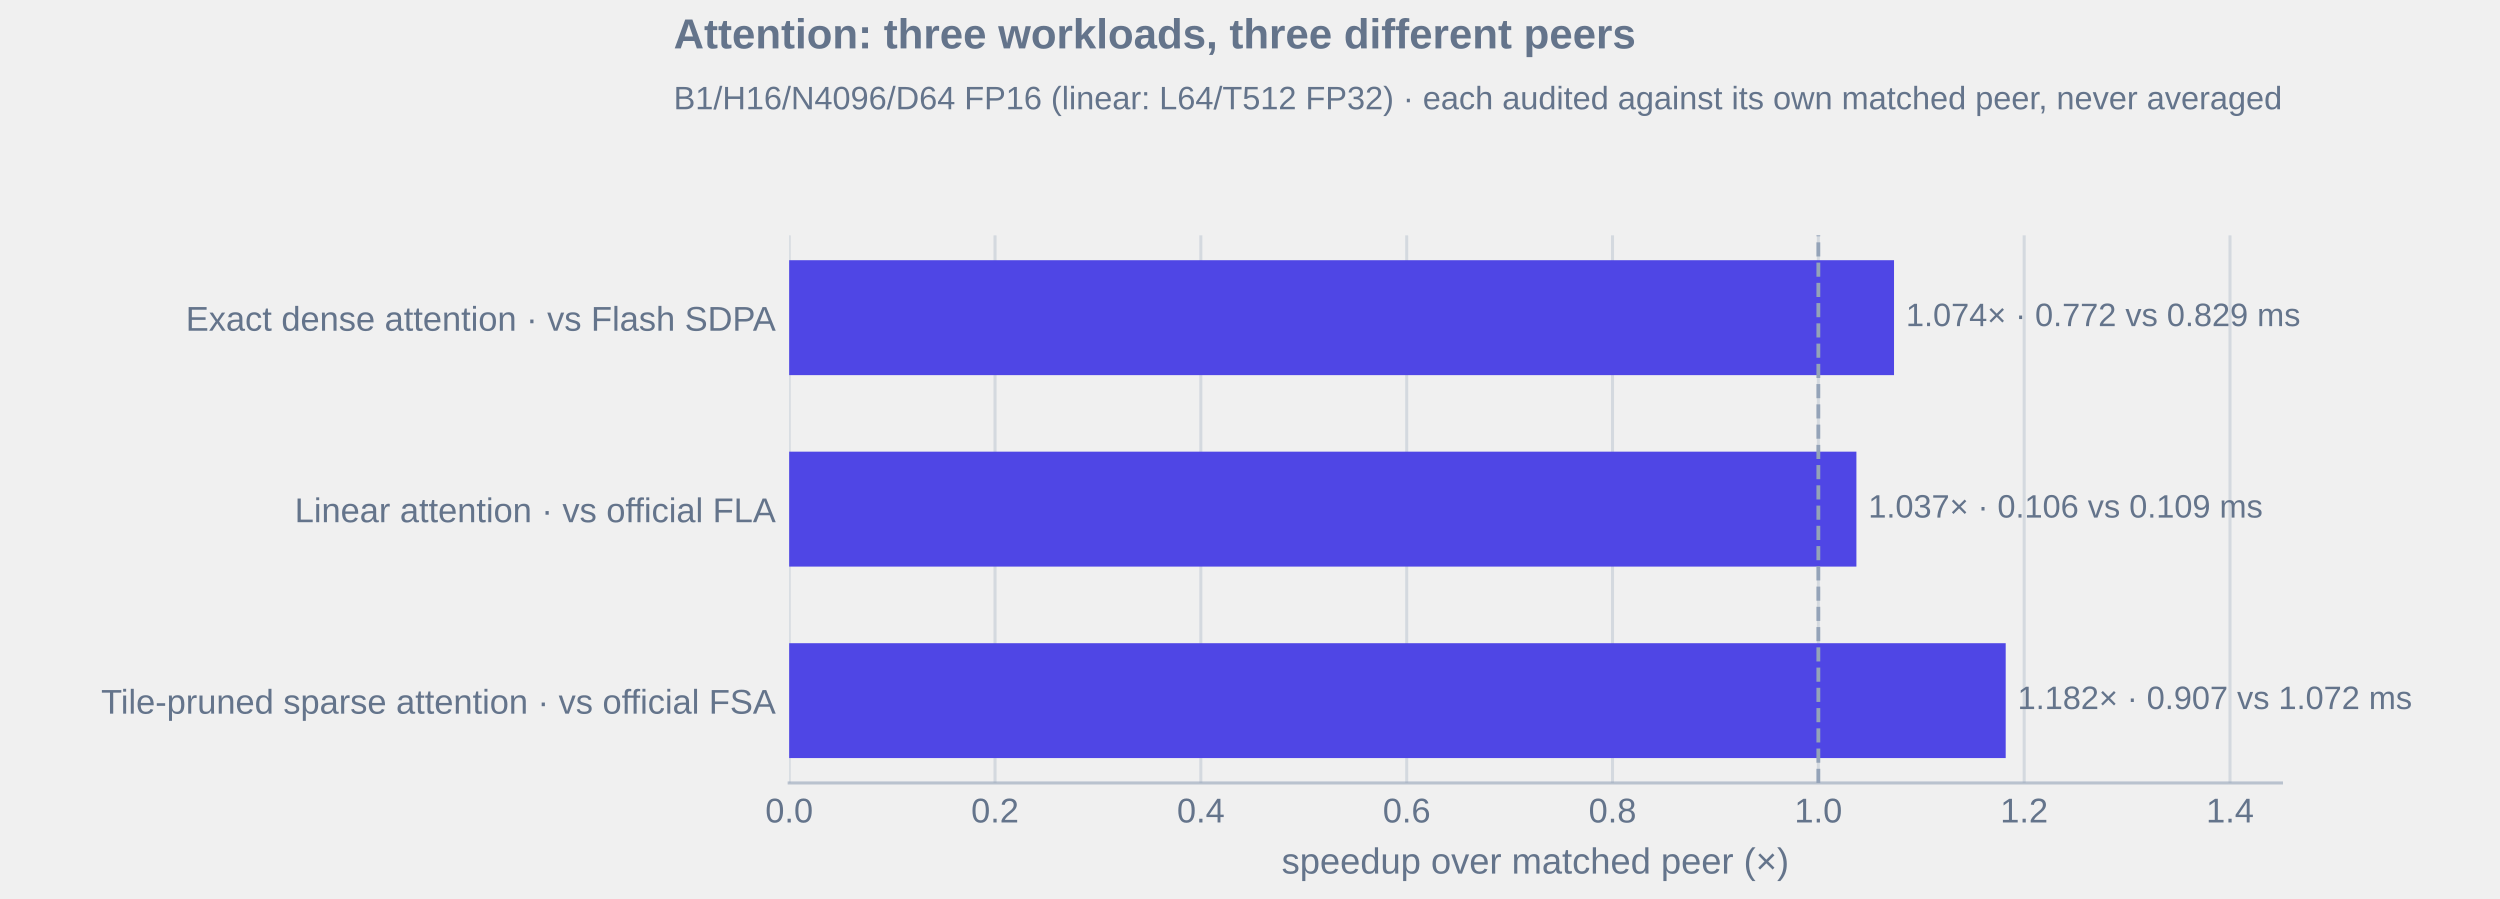
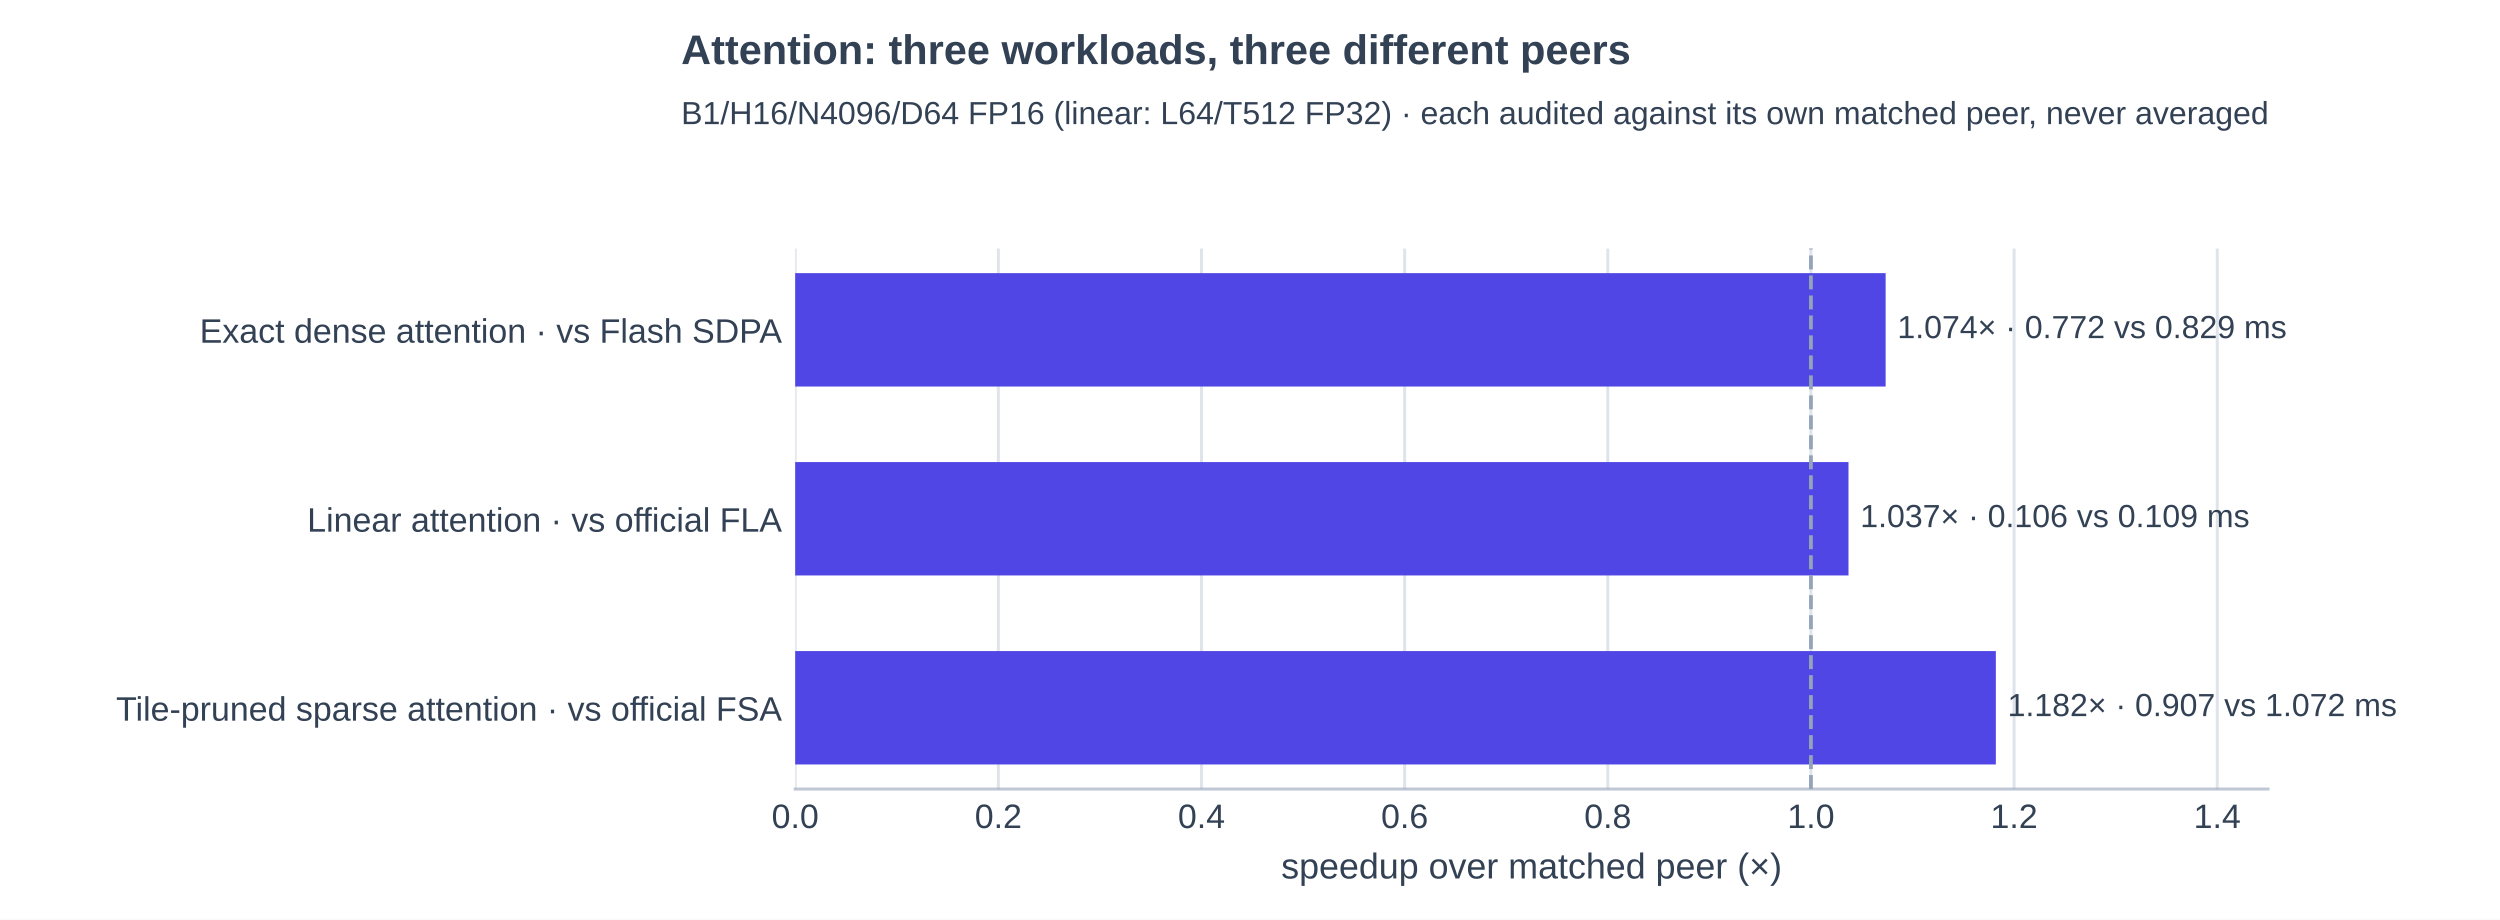
- <svg xmlns="http://www.w3.org/2000/svg" width="654.359pt" height="235.253pt" viewBox="0 0 654.359 235.253" version="1.1">
+ <svg xmlns="http://www.w3.org/2000/svg" width="662.999pt" height="243.893pt" viewBox="0 0 662.999 243.893" version="1.1">
  <defs>
    <style type="text/css">*{stroke-linejoin: round; stroke-linecap: butt}</style>
  </defs>
  <g id="figure_1">
    <g id="patch_1">
-       <path d="M 0 235.253  L 654.359 235.253  L 654.359 -0  L 0 -0  L 0 235.253  z " style="fill: none" />
+       <path d="M 0 243.893 L 662.999 243.893 L 662.999 0 L 0 0 z " style="fill: #ffffff" />
    </g>
    <g id="axes_1">
      <g id="patch_2">
-         <path d="M 206.561 204.933  L 597.161 204.933  L 597.161 61.595  L 206.561 61.595  L 206.561 204.933  z " style="fill: none" />
+         <path d="M 210.881 209.253 L 601.481 209.253 L 601.481 65.915 L 210.881 65.915 z " style="fill: #ffffff" />
      </g>
      <g id="matplotlib.axis_1">
        <g id="xtick_1">
          <g id="line2d_1">
-             <path d="M 206.561 204.933  L 206.561 61.595  " clip-path="url(#p93548949c9)" style="fill: none; stroke: #94a3b8; stroke-opacity: 0.3; stroke-width: 0.8; stroke-linecap: square" />
+             <path d="M 210.881 209.253 L 210.881 65.915 " clip-path="url(#pf0c5bd08f9)" style="fill: none; stroke: #94a3b8; stroke-opacity: 0.3; stroke-width: 0.8; stroke-linecap: square" />
          </g>
          <g id="line2d_2" />
          <g id="text_1">
-             <text style="font-size: 9px; font-family: 'Arial', 'Helvetica Neue', 'Helvetica', 'Liberation Sans', 'DejaVu Sans', sans-serif; text-anchor: middle; fill: #64748b" x="206.561" y="215.271" transform="rotate(-0 206.5611 215.2706)">0.0</text>
+             <text style="font-size: 9px; font-family: 'Arial', 'Helvetica Neue', 'Helvetica', 'Liberation Sans', 'DejaVu Sans', sans-serif; text-anchor: middle; fill: #334155" x="210.881" y="219.591" transform="rotate(-0 210.8811 219.5906)">0.0</text>
          </g>
        </g>
        <g id="xtick_2">
          <g id="line2d_3">
-             <path d="M 260.437 204.933  L 260.437 61.595  " clip-path="url(#p93548949c9)" style="fill: none; stroke: #94a3b8; stroke-opacity: 0.3; stroke-width: 0.8; stroke-linecap: square" />
+             <path d="M 264.757 209.253 L 264.757 65.915 " clip-path="url(#pf0c5bd08f9)" style="fill: none; stroke: #94a3b8; stroke-opacity: 0.3; stroke-width: 0.8; stroke-linecap: square" />
          </g>
          <g id="line2d_4" />
          <g id="text_2">
-             <text style="font-size: 9px; font-family: 'Arial', 'Helvetica Neue', 'Helvetica', 'Liberation Sans', 'DejaVu Sans', sans-serif; text-anchor: middle; fill: #64748b" x="260.437" y="215.271" transform="rotate(-0 260.437 215.2706)">0.2</text>
+             <text style="font-size: 9px; font-family: 'Arial', 'Helvetica Neue', 'Helvetica', 'Liberation Sans', 'DejaVu Sans', sans-serif; text-anchor: middle; fill: #334155" x="264.757" y="219.591" transform="rotate(-0 264.757 219.5906)">0.2</text>
          </g>
        </g>
        <g id="xtick_3">
          <g id="line2d_5">
-             <path d="M 314.313 204.933  L 314.313 61.595  " clip-path="url(#p93548949c9)" style="fill: none; stroke: #94a3b8; stroke-opacity: 0.3; stroke-width: 0.8; stroke-linecap: square" />
+             <path d="M 318.633 209.253 L 318.633 65.915 " clip-path="url(#pf0c5bd08f9)" style="fill: none; stroke: #94a3b8; stroke-opacity: 0.3; stroke-width: 0.8; stroke-linecap: square" />
          </g>
          <g id="line2d_6" />
          <g id="text_3">
-             <text style="font-size: 9px; font-family: 'Arial', 'Helvetica Neue', 'Helvetica', 'Liberation Sans', 'DejaVu Sans', sans-serif; text-anchor: middle; fill: #64748b" x="314.313" y="215.271" transform="rotate(-0 314.3128 215.2706)">0.4</text>
+             <text style="font-size: 9px; font-family: 'Arial', 'Helvetica Neue', 'Helvetica', 'Liberation Sans', 'DejaVu Sans', sans-serif; text-anchor: middle; fill: #334155" x="318.633" y="219.591" transform="rotate(-0 318.6328 219.5906)">0.4</text>
          </g>
        </g>
        <g id="xtick_4">
          <g id="line2d_7">
-             <path d="M 368.189 204.933  L 368.189 61.595  " clip-path="url(#p93548949c9)" style="fill: none; stroke: #94a3b8; stroke-opacity: 0.3; stroke-width: 0.8; stroke-linecap: square" />
+             <path d="M 372.509 209.253 L 372.509 65.915 " clip-path="url(#pf0c5bd08f9)" style="fill: none; stroke: #94a3b8; stroke-opacity: 0.3; stroke-width: 0.8; stroke-linecap: square" />
          </g>
          <g id="line2d_8" />
          <g id="text_4">
-             <text style="font-size: 9px; font-family: 'Arial', 'Helvetica Neue', 'Helvetica', 'Liberation Sans', 'DejaVu Sans', sans-serif; text-anchor: middle; fill: #64748b" x="368.189" y="215.271" transform="rotate(-0 368.1887 215.2706)">0.6</text>
+             <text style="font-size: 9px; font-family: 'Arial', 'Helvetica Neue', 'Helvetica', 'Liberation Sans', 'DejaVu Sans', sans-serif; text-anchor: middle; fill: #334155" x="372.509" y="219.591" transform="rotate(-0 372.5087 219.5906)">0.6</text>
          </g>
        </g>
        <g id="xtick_5">
          <g id="line2d_9">
-             <path d="M 422.065 204.933  L 422.065 61.595  " clip-path="url(#p93548949c9)" style="fill: none; stroke: #94a3b8; stroke-opacity: 0.3; stroke-width: 0.8; stroke-linecap: square" />
+             <path d="M 426.385 209.253 L 426.385 65.915 " clip-path="url(#pf0c5bd08f9)" style="fill: none; stroke: #94a3b8; stroke-opacity: 0.3; stroke-width: 0.8; stroke-linecap: square" />
          </g>
          <g id="line2d_10" />
          <g id="text_5">
-             <text style="font-size: 9px; font-family: 'Arial', 'Helvetica Neue', 'Helvetica', 'Liberation Sans', 'DejaVu Sans', sans-serif; text-anchor: middle; fill: #64748b" x="422.065" y="215.271" transform="rotate(-0 422.0645 215.2706)">0.8</text>
+             <text style="font-size: 9px; font-family: 'Arial', 'Helvetica Neue', 'Helvetica', 'Liberation Sans', 'DejaVu Sans', sans-serif; text-anchor: middle; fill: #334155" x="426.385" y="219.591" transform="rotate(-0 426.3845 219.5906)">0.8</text>
          </g>
        </g>
        <g id="xtick_6">
          <g id="line2d_11">
-             <path d="M 475.94 204.933  L 475.94 61.595  " clip-path="url(#p93548949c9)" style="fill: none; stroke: #94a3b8; stroke-opacity: 0.3; stroke-width: 0.8; stroke-linecap: square" />
+             <path d="M 480.26 209.253 L 480.26 65.915 " clip-path="url(#pf0c5bd08f9)" style="fill: none; stroke: #94a3b8; stroke-opacity: 0.3; stroke-width: 0.8; stroke-linecap: square" />
          </g>
          <g id="line2d_12" />
          <g id="text_6">
-             <text style="font-size: 9px; font-family: 'Arial', 'Helvetica Neue', 'Helvetica', 'Liberation Sans', 'DejaVu Sans', sans-serif; text-anchor: middle; fill: #64748b" x="475.94" y="215.271" transform="rotate(-0 475.9404 215.2706)">1.0</text>
+             <text style="font-size: 9px; font-family: 'Arial', 'Helvetica Neue', 'Helvetica', 'Liberation Sans', 'DejaVu Sans', sans-serif; text-anchor: middle; fill: #334155" x="480.26" y="219.591" transform="rotate(-0 480.2604 219.5906)">1.0</text>
          </g>
        </g>
        <g id="xtick_7">
          <g id="line2d_13">
-             <path d="M 529.816 204.933  L 529.816 61.595  " clip-path="url(#p93548949c9)" style="fill: none; stroke: #94a3b8; stroke-opacity: 0.3; stroke-width: 0.8; stroke-linecap: square" />
+             <path d="M 534.136 209.253 L 534.136 65.915 " clip-path="url(#pf0c5bd08f9)" style="fill: none; stroke: #94a3b8; stroke-opacity: 0.3; stroke-width: 0.8; stroke-linecap: square" />
          </g>
          <g id="line2d_14" />
          <g id="text_7">
-             <text style="font-size: 9px; font-family: 'Arial', 'Helvetica Neue', 'Helvetica', 'Liberation Sans', 'DejaVu Sans', sans-serif; text-anchor: middle; fill: #64748b" x="529.816" y="215.271" transform="rotate(-0 529.8163 215.2706)">1.2</text>
+             <text style="font-size: 9px; font-family: 'Arial', 'Helvetica Neue', 'Helvetica', 'Liberation Sans', 'DejaVu Sans', sans-serif; text-anchor: middle; fill: #334155" x="534.136" y="219.591" transform="rotate(-0 534.1363 219.5906)">1.2</text>
          </g>
        </g>
        <g id="xtick_8">
          <g id="line2d_15">
-             <path d="M 583.692 204.933  L 583.692 61.595  " clip-path="url(#p93548949c9)" style="fill: none; stroke: #94a3b8; stroke-opacity: 0.3; stroke-width: 0.8; stroke-linecap: square" />
+             <path d="M 588.012 209.253 L 588.012 65.915 " clip-path="url(#pf0c5bd08f9)" style="fill: none; stroke: #94a3b8; stroke-opacity: 0.3; stroke-width: 0.8; stroke-linecap: square" />
          </g>
          <g id="line2d_16" />
          <g id="text_8">
-             <text style="font-size: 9px; font-family: 'Arial', 'Helvetica Neue', 'Helvetica', 'Liberation Sans', 'DejaVu Sans', sans-serif; text-anchor: middle; fill: #64748b" x="583.692" y="215.271" transform="rotate(-0 583.6921 215.2706)">1.4</text>
+             <text style="font-size: 9px; font-family: 'Arial', 'Helvetica Neue', 'Helvetica', 'Liberation Sans', 'DejaVu Sans', sans-serif; text-anchor: middle; fill: #334155" x="588.012" y="219.591" transform="rotate(-0 588.0121 219.5906)">1.4</text>
          </g>
        </g>
        <g id="text_9">
-           <text style="font-size: 9.5px; font-family: 'Arial', 'Helvetica Neue', 'Helvetica', 'Liberation Sans', 'DejaVu Sans', sans-serif; text-anchor: middle; fill: #64748b" x="401.861" y="228.651" transform="rotate(-0 401.8611 228.6512)">speedup over matched peer (×)</text>
+           <text style="font-size: 9.5px; font-family: 'Arial', 'Helvetica Neue', 'Helvetica', 'Liberation Sans', 'DejaVu Sans', sans-serif; text-anchor: middle; fill: #334155" x="406.181" y="232.971" transform="rotate(-0 406.1811 232.9712)">speedup over matched peer (×)</text>
        </g>
      </g>
      <g id="matplotlib.axis_2">
        <g id="ytick_1">
          <g id="line2d_17" />
          <g id="text_10">
-             <text style="font-size: 9px; font-family: 'Arial', 'Helvetica Neue', 'Helvetica', 'Liberation Sans', 'DejaVu Sans', sans-serif; text-anchor: end; fill: #64748b" x="203.061" y="86.565" transform="rotate(-0 203.0611 86.56514)">Exact dense attention · vs Flash SDPA</text>
+             <text style="font-size: 9px; font-family: 'Arial', 'Helvetica Neue', 'Helvetica', 'Liberation Sans', 'DejaVu Sans', sans-serif; text-anchor: end; fill: #334155" x="207.381" y="90.885" transform="rotate(-0 207.3811 90.88514)">Exact dense attention · vs Flash SDPA</text>
          </g>
        </g>
        <g id="ytick_2">
          <g id="line2d_18" />
          <g id="text_11">
-             <text style="font-size: 9px; font-family: 'Arial', 'Helvetica Neue', 'Helvetica', 'Liberation Sans', 'DejaVu Sans', sans-serif; text-anchor: end; fill: #64748b" x="203.061" y="136.683" transform="rotate(-0 203.0611 136.6832)">Linear attention · vs official FLA</text>
+             <text style="font-size: 9px; font-family: 'Arial', 'Helvetica Neue', 'Helvetica', 'Liberation Sans', 'DejaVu Sans', sans-serif; text-anchor: end; fill: #334155" x="207.381" y="141.003" transform="rotate(-0 207.3811 141.0032)">Linear attention · vs official FLA</text>
          </g>
        </g>
        <g id="ytick_3">
          <g id="line2d_19" />
          <g id="text_12">
-             <text style="font-size: 9px; font-family: 'Arial', 'Helvetica Neue', 'Helvetica', 'Liberation Sans', 'DejaVu Sans', sans-serif; text-anchor: end; fill: #64748b" x="203.061" y="186.801" transform="rotate(-0 203.0611 186.8012)">Tile-pruned sparse attention · vs official FSA</text>
+             <text style="font-size: 9px; font-family: 'Arial', 'Helvetica Neue', 'Helvetica', 'Liberation Sans', 'DejaVu Sans', sans-serif; text-anchor: end; fill: #334155" x="207.381" y="191.121" transform="rotate(-0 207.3811 191.1212)">Tile-pruned sparse attention · vs official FSA</text>
          </g>
        </g>
      </g>
      <g id="patch_3">
-         <path d="M 206.561 204.933  L 597.161 204.933  " style="fill: none; opacity: 0.6; stroke: #94a3b8; stroke-width: 0.8; stroke-linejoin: miter; stroke-linecap: square" />
+         <path d="M 210.881 209.253 L 601.481 209.253 " style="fill: none; opacity: 0.6; stroke: #94a3b8; stroke-width: 0.8; stroke-linejoin: miter; stroke-linecap: square" />
      </g>
      <g id="patch_4">
-         <path d="M 206.561 68.11  L 495.749 68.11  L 495.749 98.181  L 206.561 98.181  z " clip-path="url(#p93548949c9)" style="fill: #4f46e5" />
+         <path d="M 210.881 72.43 L 500.069 72.43 L 500.069 102.501 L 210.881 102.501 z " clip-path="url(#pf0c5bd08f9)" style="fill: #4f46e5" />
      </g>
      <g id="patch_5">
-         <path d="M 206.561 118.228  L 485.902 118.228  L 485.902 148.299  L 206.561 148.299  z " clip-path="url(#p93548949c9)" style="fill: #4f46e5" />
+         <path d="M 210.881 122.548 L 490.222 122.548 L 490.222 152.619 L 210.881 152.619 z " clip-path="url(#pf0c5bd08f9)" style="fill: #4f46e5" />
      </g>
      <g id="patch_6">
-         <path d="M 206.561 168.347  L 524.98 168.347  L 524.98 198.417  L 206.561 198.417  z " clip-path="url(#p93548949c9)" style="fill: #4f46e5" />
+         <path d="M 210.881 172.667 L 529.3 172.667 L 529.3 202.737 L 210.881 202.737 z " clip-path="url(#pf0c5bd08f9)" style="fill: #4f46e5" />
      </g>
      <g id="text_13">
-         <text style="font-size: 8.5px; font-family: 'Arial', 'Helvetica Neue', 'Helvetica', 'Liberation Sans', 'DejaVu Sans', sans-serif; text-anchor: start; fill: #64748b" x="498.874" y="85.354" transform="rotate(-0 498.8737 85.35385)">1.074× · 0.772 vs 0.829 ms</text>
+         <text style="font-size: 8.5px; font-family: 'Arial', 'Helvetica Neue', 'Helvetica', 'Liberation Sans', 'DejaVu Sans', sans-serif; text-anchor: start; fill: #334155" x="503.194" y="89.674" transform="rotate(-0 503.1937 89.67385)">1.074× · 0.772 vs 0.829 ms</text>
      </g>
      <g id="text_14">
-         <text style="font-size: 8.5px; font-family: 'Arial', 'Helvetica Neue', 'Helvetica', 'Liberation Sans', 'DejaVu Sans', sans-serif; text-anchor: start; fill: #64748b" x="489.027" y="135.472" transform="rotate(-0 489.0271 135.4719)">1.037× · 0.106 vs 0.109 ms</text>
+         <text style="font-size: 8.5px; font-family: 'Arial', 'Helvetica Neue', 'Helvetica', 'Liberation Sans', 'DejaVu Sans', sans-serif; text-anchor: start; fill: #334155" x="493.347" y="139.792" transform="rotate(-0 493.3471 139.7919)">1.037× · 0.106 vs 0.109 ms</text>
      </g>
      <g id="text_15">
-         <text style="font-size: 8.5px; font-family: 'Arial', 'Helvetica Neue', 'Helvetica', 'Liberation Sans', 'DejaVu Sans', sans-serif; text-anchor: start; fill: #64748b" x="528.105" y="185.59" transform="rotate(-0 528.105 185.5899)">1.182× · 0.907 vs 1.072 ms</text>
+         <text style="font-size: 8.5px; font-family: 'Arial', 'Helvetica Neue', 'Helvetica', 'Liberation Sans', 'DejaVu Sans', sans-serif; text-anchor: start; fill: #334155" x="532.425" y="189.91" transform="rotate(-0 532.425 189.9099)">1.182× · 0.907 vs 1.072 ms</text>
      </g>
      <g id="line2d_20">
-         <path d="M 475.94 204.933  L 475.94 61.595  " clip-path="url(#p93548949c9)" style="fill: none; stroke-dasharray: 3.7,1.6; stroke-dashoffset: 0; stroke: #94a3b8" />
+         <path d="M 480.26 209.253 L 480.26 65.915 " clip-path="url(#pf0c5bd08f9)" style="fill: none; stroke-dasharray: 3.7,1.6; stroke-dashoffset: 0; stroke: #94a3b8" />
      </g>
    </g>
    <g id="text_16">
-       <text style="font-weight: 600; font-size: 11px; font-family: 'Arial', 'Helvetica Neue', 'Helvetica', 'Liberation Sans', 'DejaVu Sans', sans-serif; text-anchor: start; fill: #64748b" x="176.321" y="12.678" transform="rotate(-0 176.3211 12.67828)">Attention: three workloads, three different peers</text>
+       <text style="font-weight: 700; font-size: 11px; font-family: 'Arial', 'Helvetica Neue', 'Helvetica', 'Liberation Sans', 'DejaVu Sans', sans-serif; text-anchor: start; fill: #334155" x="180.641" y="16.998" transform="rotate(-0 180.6411 16.99828)">Attention: three workloads, three different peers</text>
    </g>
    <g id="text_17">
-       <text style="font-size: 8.5px; font-family: 'Arial', 'Helvetica Neue', 'Helvetica', 'Liberation Sans', 'DejaVu Sans', sans-serif; text-anchor: start; fill: #64748b" x="176.321" y="28.605" transform="rotate(-0 176.3211 28.60468)">B1/H16/N4096/D64 FP16 (linear: L64/T512 FP32) · each audited against its own matched peer, never averaged</text>
+       <text style="font-size: 8.5px; font-family: 'Arial', 'Helvetica Neue', 'Helvetica', 'Liberation Sans', 'DejaVu Sans', sans-serif; text-anchor: start; fill: #334155" x="180.641" y="32.925" transform="rotate(-0 180.6411 32.92468)">B1/H16/N4096/D64 FP16 (linear: L64/T512 FP32) · each audited against its own matched peer, never averaged</text>
    </g>
  </g>
  <defs>
-     <clipPath id="p93548949c9">
-       <rect x="206.561" y="61.595" width="390.6" height="143.338" />
+     <clipPath id="pf0c5bd08f9">
+       <rect x="210.881" y="65.915" width="390.6" height="143.338" />
    </clipPath>
  </defs>
</svg>
